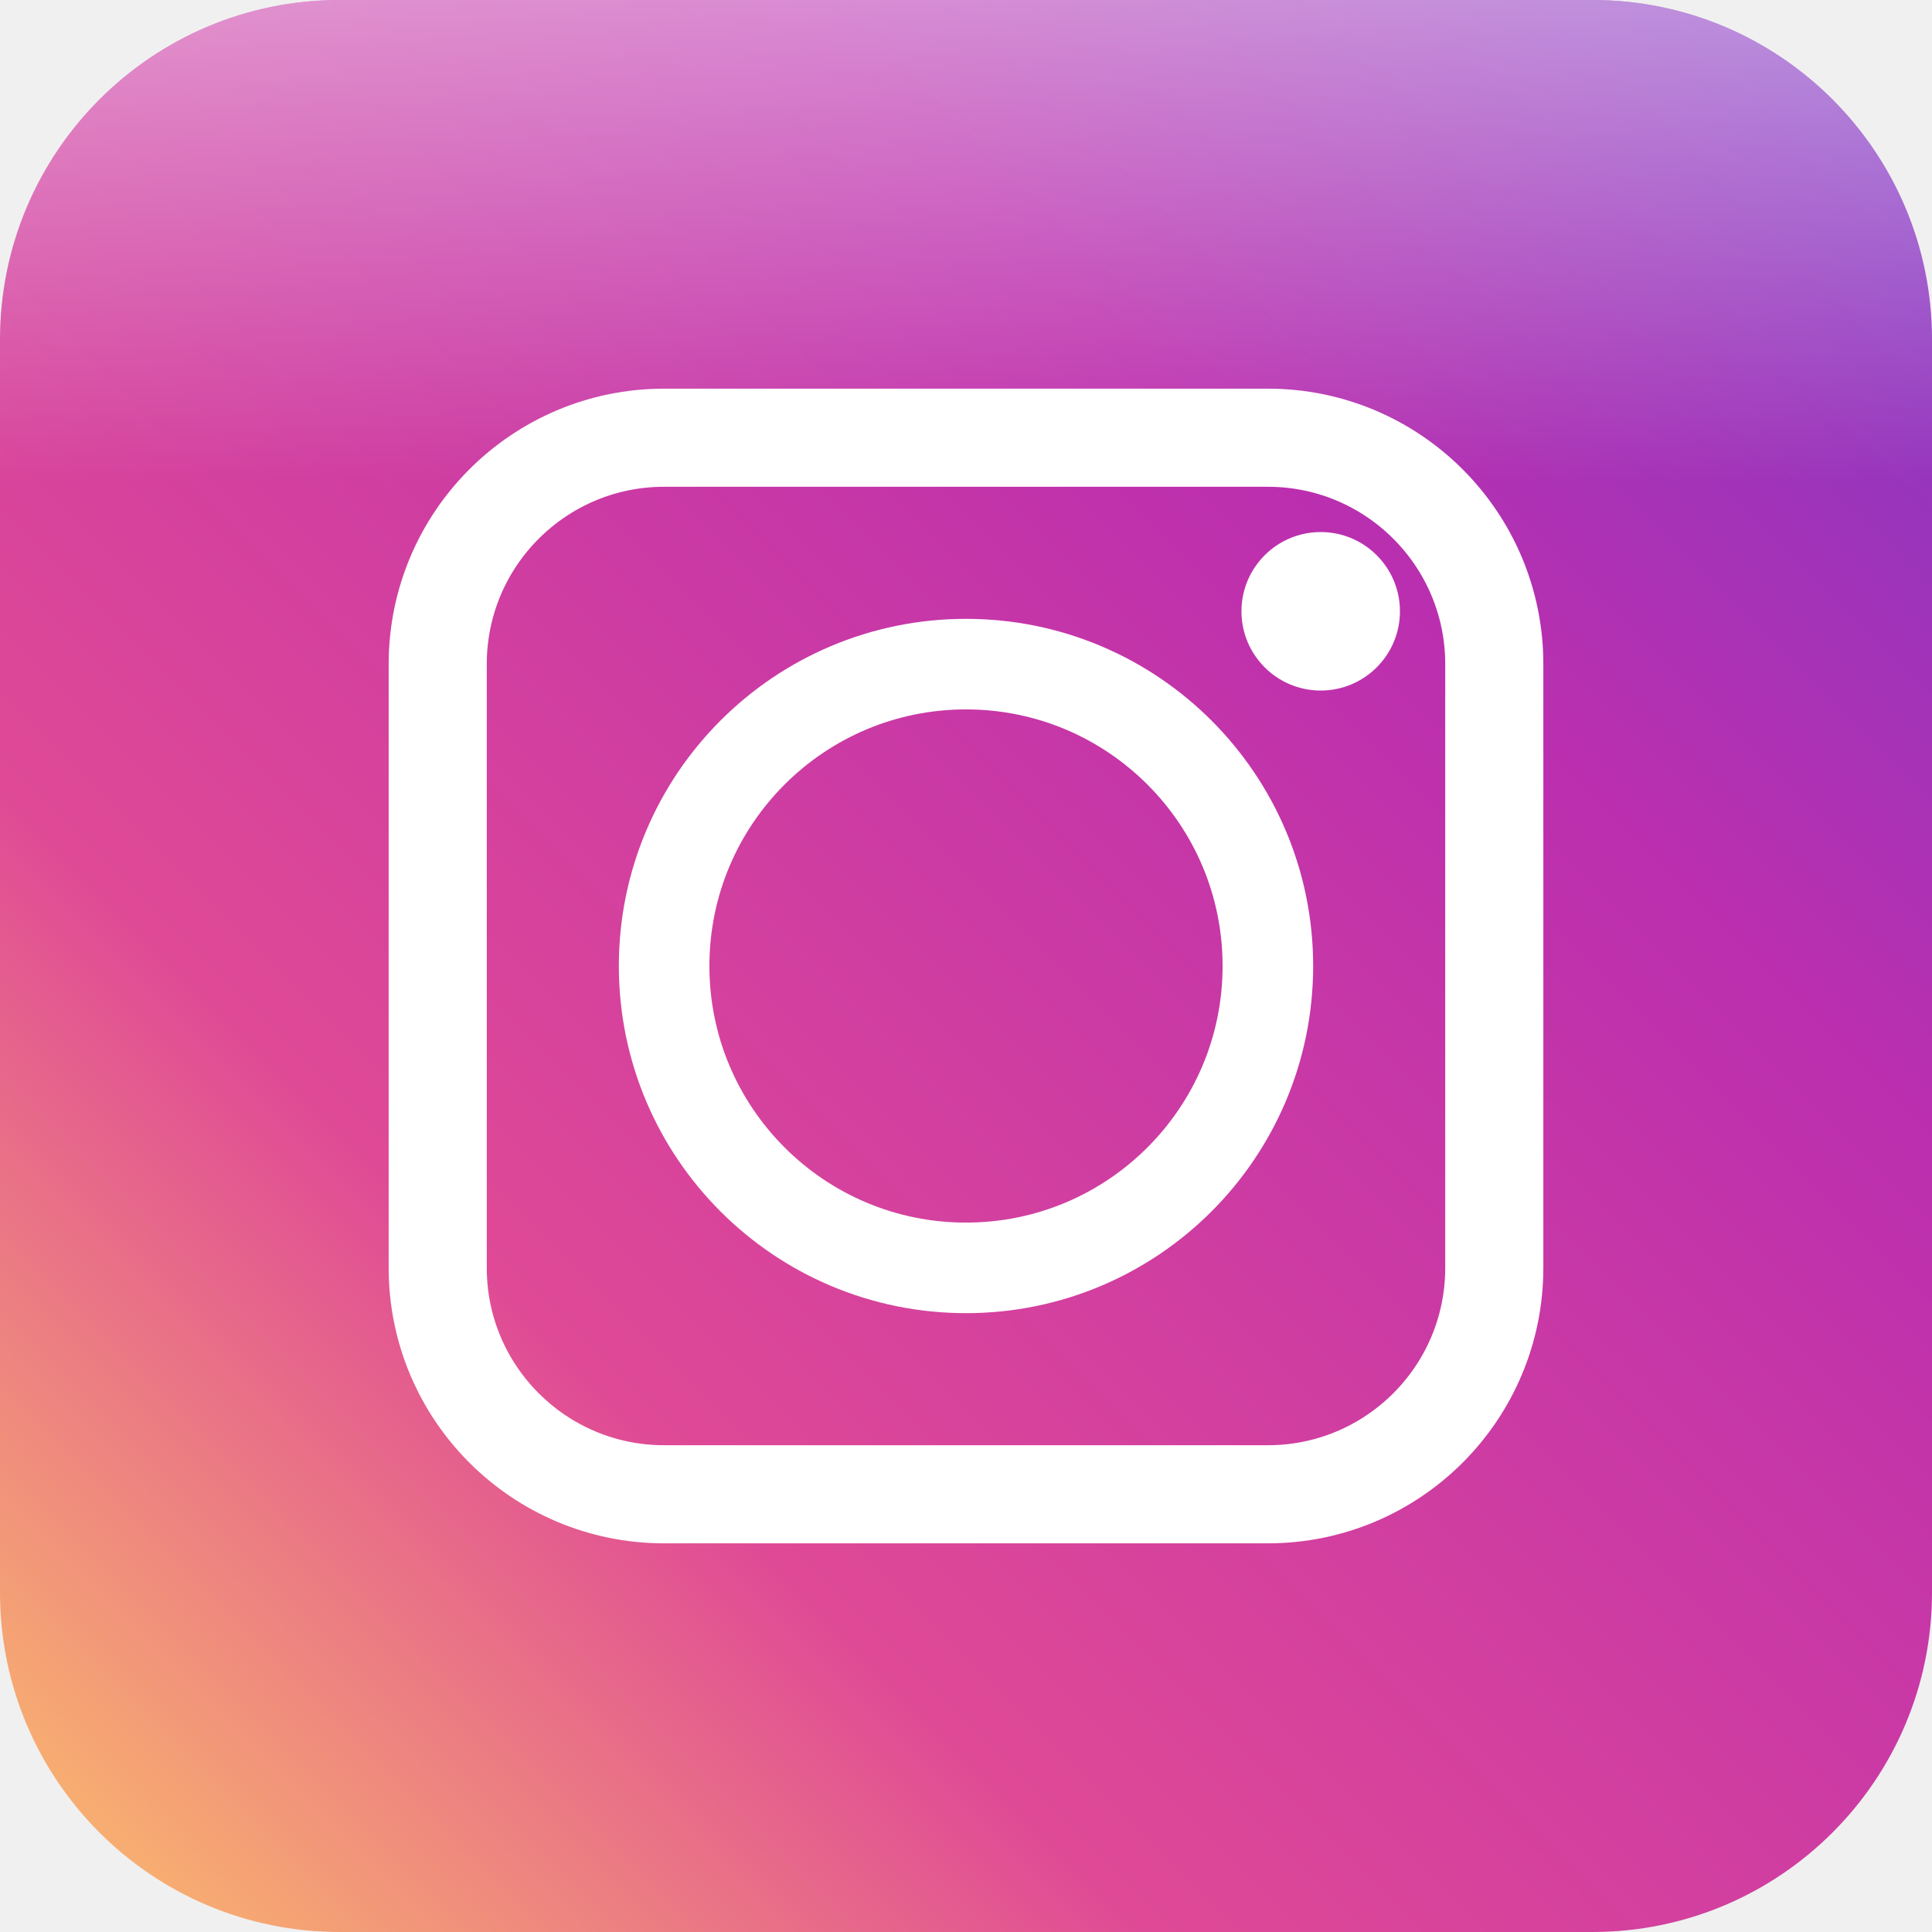
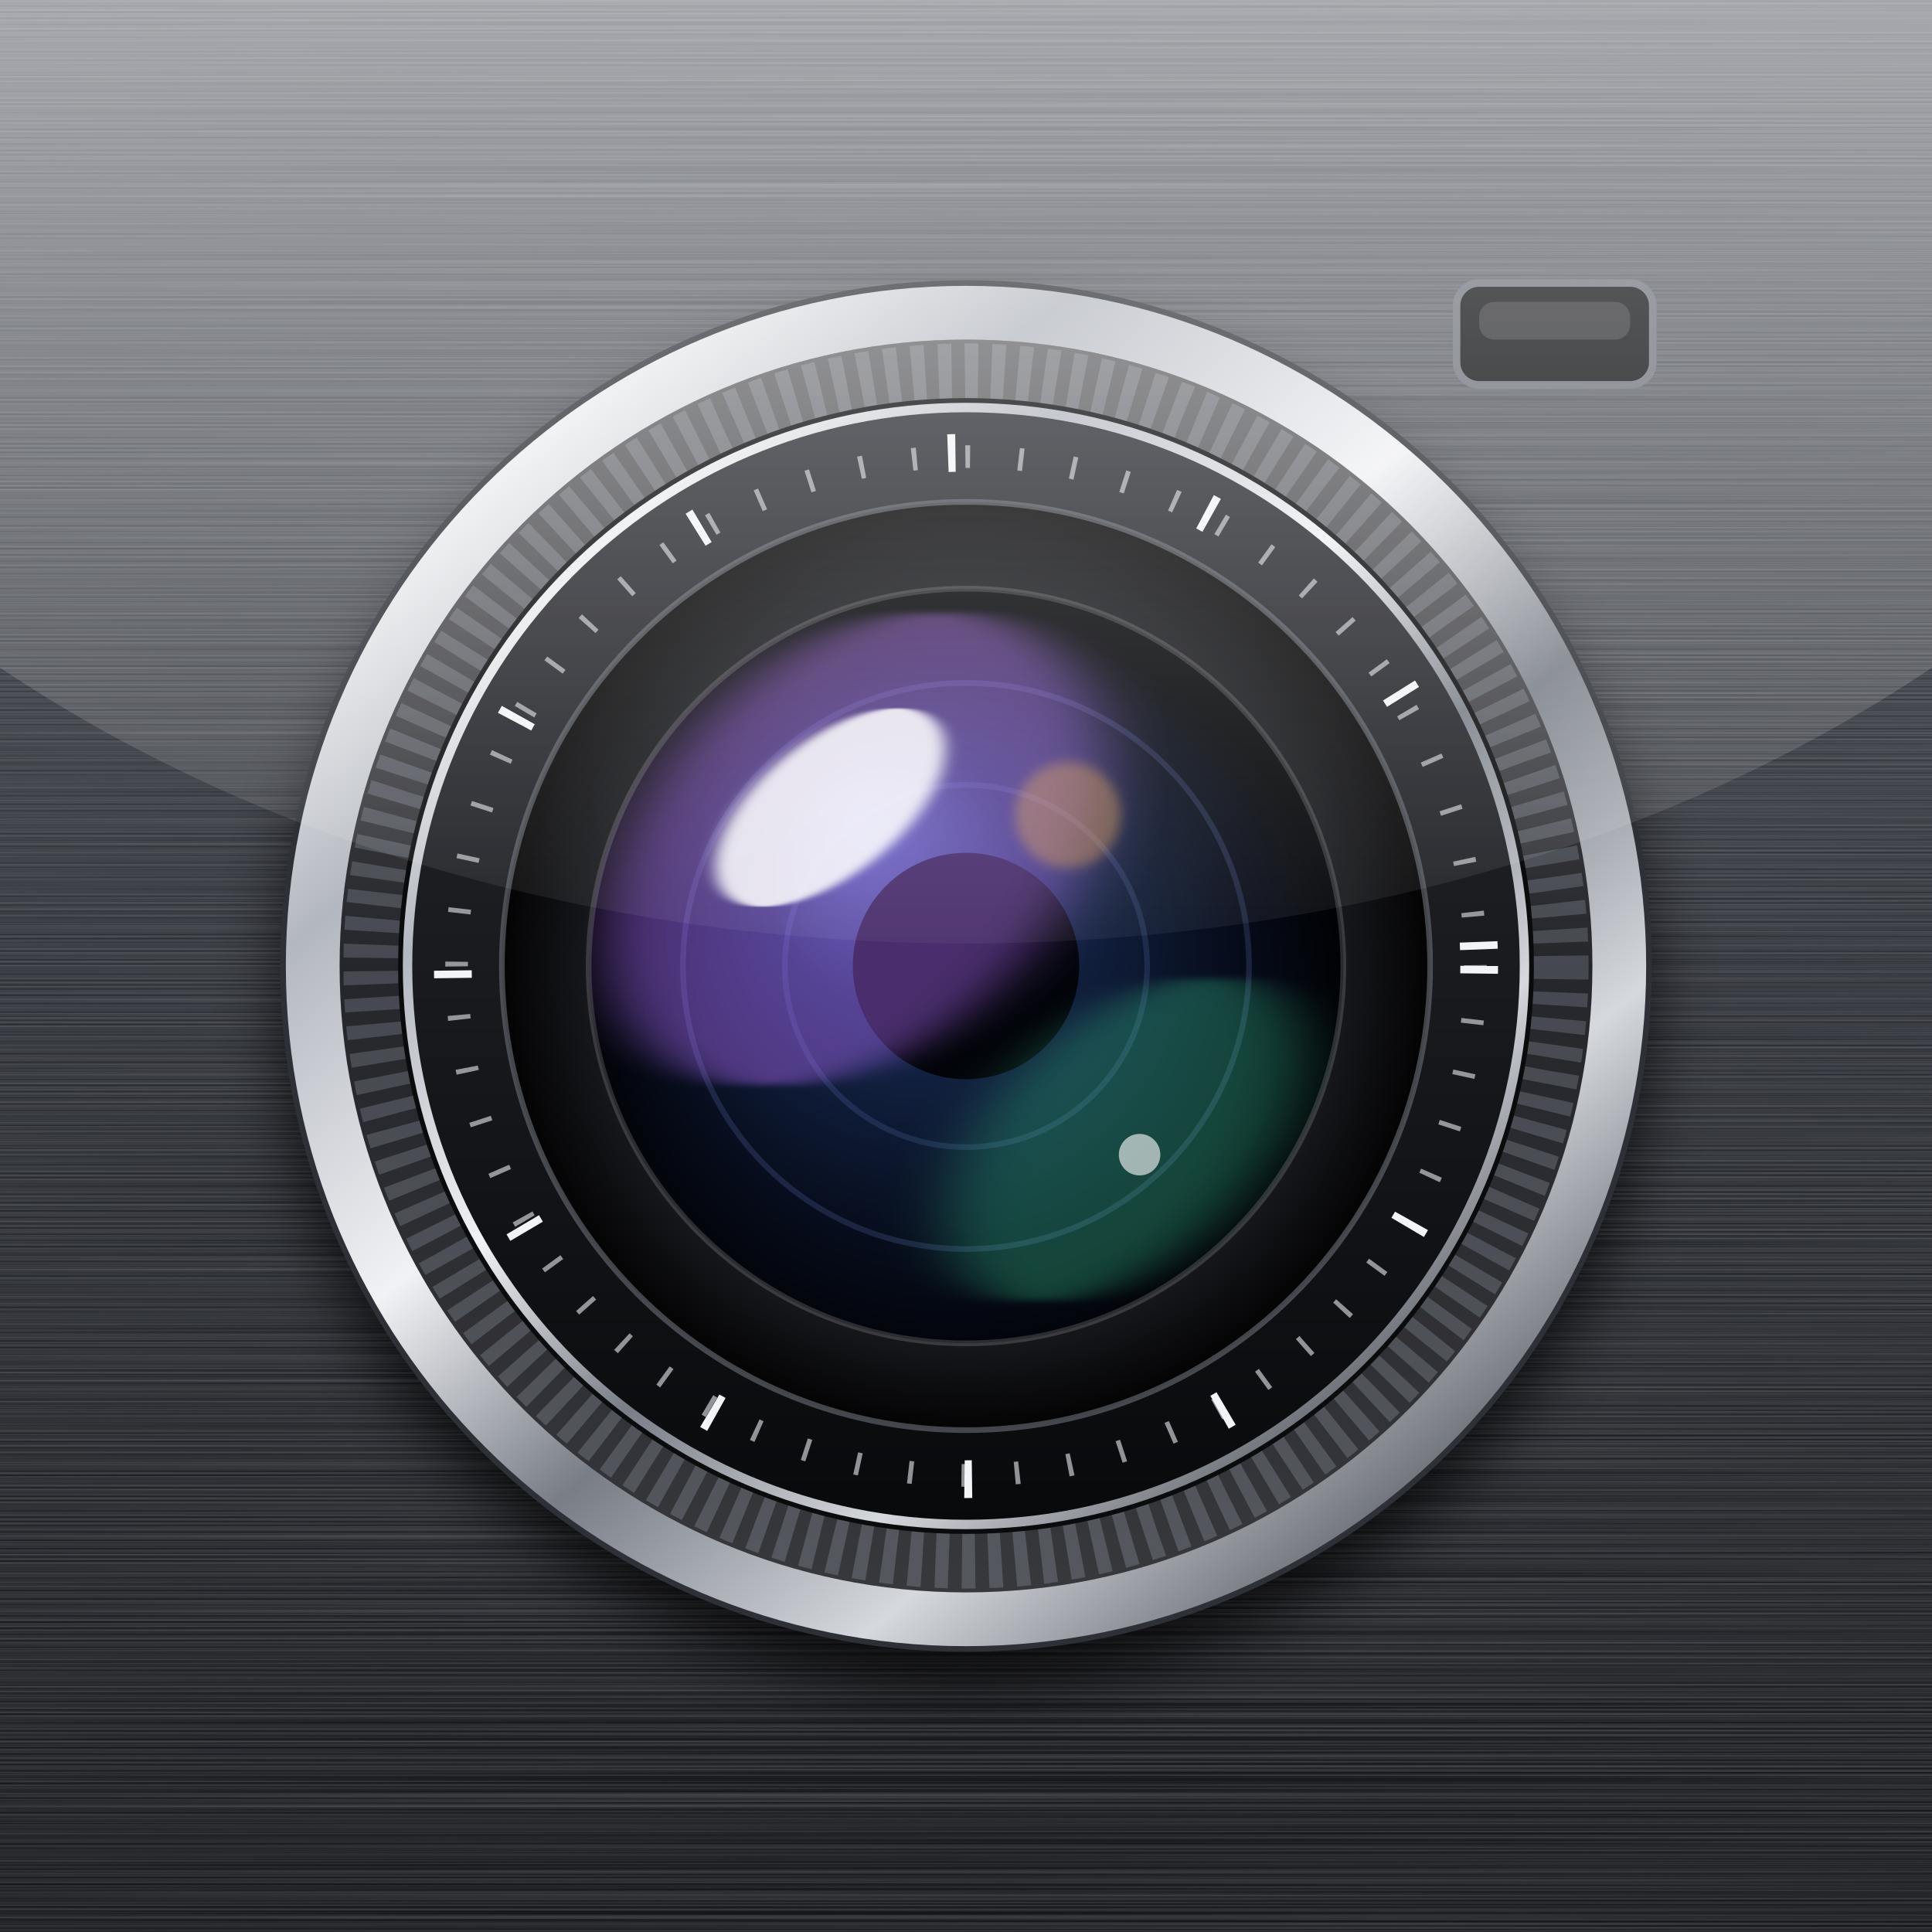
- <svg xmlns="http://www.w3.org/2000/svg" viewBox="0 0 1024 1024">
+ <svg xmlns="http://www.w3.org/2000/svg" viewBox="0 0 1024 1024" width="1024" height="1024">
  <defs>
-     <linearGradient id="bg" x1="0" y1="1" x2="1" y2="0">
-       <stop offset="0" stop-color="#FDC468" />
-       <stop offset="0.3" stop-color="#DF4996" />
-       <stop offset="0.7" stop-color="#BC2FAE" />
-       <stop offset="1" stop-color="#7B39C7" />
+     <linearGradient id="o-bg" x1="0" y1="0" x2="0" y2="1">
+       <stop offset="0" stop-color="#5a5e67" />
+       <stop offset="0.5" stop-color="#2c2f36" />
+       <stop offset="1" stop-color="#141519" />
    </linearGradient>
-     <linearGradient id="gloss" x1="0.5" y1="0" x2="0.5" y2="0.5">
-       <stop offset="0" stop-color="white" stop-opacity="0.45" />
-       <stop offset="1" stop-color="white" stop-opacity="0" />
+     <filter id="o-brush" x="0" y="0" width="1" height="1">
+       <feTurbulence type="fractalNoise" baseFrequency="0.001 0.9" numOctaves="2" seed="11" />
+       <feColorMatrix type="matrix" values="0 0 0 0 1  0 0 0 0 1  0 0 0 0 1  0.34 0 0 0 -0.09" />
+     </filter>
+     <filter id="o-shadow" x="-25%" y="-25%" width="150%" height="150%">
+       <feGaussianBlur in="SourceAlpha" stdDeviation="18" />
+       <feOffset dy="20" result="b" />
+       <feFlood flood-color="#000" flood-opacity="0.75" />
+       <feComposite in2="b" operator="in" />
+       <feMerge>
+         <feMergeNode />
+         <feMergeNode in="SourceGraphic" />
+       </feMerge>
+     </filter>
+     <filter id="o-blur3" x="-50%" y="-50%" width="200%" height="200%">
+       <feGaussianBlur stdDeviation="3" />
+     </filter>
+     <filter id="o-blur12" x="-50%" y="-50%" width="200%" height="200%">
+       <feGaussianBlur stdDeviation="12" />
+     </filter>
+     <linearGradient id="o-chrome" x1="0.15" y1="0.08" x2="0.85" y2="0.92">
+       <stop offset="0" stop-color="#ffffff" />
+       <stop offset="0.2" stop-color="#b3b7bf" />
+       <stop offset="0.42" stop-color="#f1f2f5" />
+       <stop offset="0.6" stop-color="#787d86" />
+       <stop offset="0.8" stop-color="#d5d8dd" />
+       <stop offset="1" stop-color="#565a62" />
+     </linearGradient>
+     <linearGradient id="o-knurl-sheen" x1="0" y1="0" x2="0" y2="1">
+       <stop offset="0" stop-color="#fff" stop-opacity="0.32" />
+       <stop offset="0.5" stop-color="#fff" stop-opacity="0.04" />
+       <stop offset="1" stop-color="#fff" stop-opacity="0.12" />
+     </linearGradient>
+     <linearGradient id="o-bezel" x1="0" y1="0" x2="0" y2="1">
+       <stop offset="0" stop-color="#2a2c32" />
+       <stop offset="1" stop-color="#08090b" />
+     </linearGradient>
+     <radialGradient id="o-inner" cx="0.5" cy="0.5" r="0.5">
+       <stop offset="0.75" stop-color="#1d1f24" />
+       <stop offset="1" stop-color="#040405" />
+     </radialGradient>
+     <radialGradient id="o-glass" cx="0.5" cy="0.55" r="0.5" fx="0.36" fy="0.3">
+       <stop offset="0" stop-color="#4466a8" />
+       <stop offset="0.35" stop-color="#15274c" />
+       <stop offset="0.75" stop-color="#070d1d" />
+       <stop offset="1" stop-color="#010205" />
+     </radialGradient>
+     <clipPath id="o-glass-clip">
+       <circle cx="512" cy="512" r="200" />
+     </clipPath>
+     <linearGradient id="o-gloss" gradientUnits="userSpaceOnUse" x1="0" y1="0" x2="0" y2="500">
+       <stop offset="0" stop-color="#fff" stop-opacity="0.42" />
+       <stop offset="1" stop-color="#fff" stop-opacity="0.05" />
    </linearGradient>
  </defs>
-   <rect width="1024" height="1024" rx="180" fill="url(#bg)" />
-   <rect width="1024" height="512" rx="180" fill="url(#gloss)" />
-   <rect x="232" y="232" width="560" height="560" rx="120" fill="none" stroke="white" stroke-width="52" />
-   <circle cx="512" cy="512" r="160" fill="none" stroke="white" stroke-width="48" />
-   <circle cx="700" cy="324" r="42" fill="white" />
+   <rect width="1024" height="1024" fill="url(#o-bg)" />
+   <rect width="1024" height="1024" fill="#000" filter="url(#o-brush)" />
+   <rect x="772" y="150" width="104" height="54" rx="12" fill="#07080a" stroke="#6d717a" stroke-width="4" />
+   <rect x="784" y="160" width="80" height="20" rx="8" fill="#fff" opacity="0.14" />
+   <circle cx="512" cy="512" r="362" fill="url(#o-chrome)" filter="url(#o-shadow)" />
+   <circle cx="512" cy="512" r="362" fill="none" stroke="#2d3036" stroke-width="3" />
+   <circle cx="512" cy="512" r="332" fill="#1c1d22" />
+   <circle cx="512" cy="512" r="315" fill="none" stroke="#3e4149" stroke-width="30" stroke-dasharray="7 7" />
+   <circle cx="512" cy="512" r="332" fill="url(#o-knurl-sheen)" />
+   <circle cx="512" cy="512" r="299" fill="url(#o-bezel)" stroke="#0a0b0d" stroke-width="4" />
+   <circle cx="512" cy="512" r="296" fill="none" stroke="url(#o-chrome)" stroke-width="5" />
+   <circle cx="512" cy="512" r="270" fill="none" stroke="#c9ccd2" stroke-width="12" stroke-dasharray="2.5 25.77" opacity="0.7" />
+   <circle cx="512" cy="512" r="272" fill="none" stroke="#f2f4f7" stroke-width="20" stroke-dasharray="4 137.37" />
+   <circle cx="512" cy="512" r="246" fill="url(#o-inner)" />
+   <circle cx="512" cy="512" r="246" fill="none" stroke="#6b6f78" stroke-width="3" opacity="0.6" />
+   <circle cx="512" cy="512" r="200" fill="url(#o-glass)" />
+   <g clip-path="url(#o-glass-clip)">
+     <circle cx="512" cy="512" r="150" fill="none" stroke="#8aa8ff" stroke-opacity="0.16" stroke-width="3" />
+     <circle cx="512" cy="512" r="96" fill="none" stroke="#8aa8ff" stroke-opacity="0.14" stroke-width="3" />
+     <circle cx="512" cy="512" r="60" fill="#02040a" />
+     <ellipse cx="452" cy="450" rx="150" ry="105" transform="rotate(-40 452 450)" fill="#b46cff" opacity="0.4" filter="url(#o-blur12)" />
+     <ellipse cx="596" cy="604" rx="110" ry="64" transform="rotate(-40 596 604)" fill="#45ffb0" opacity="0.24" filter="url(#o-blur12)" />
+     <circle cx="566" cy="432" r="28" fill="#ffb347" opacity="0.35" filter="url(#o-blur3)" />
+     <ellipse cx="440" cy="428" rx="72" ry="36" transform="rotate(-38 440 428)" fill="#fff" opacity="0.85" filter="url(#o-blur3)" />
+     <circle cx="604" cy="612" r="11" fill="#fff" opacity="0.6" />
+   </g>
+   <circle cx="512" cy="512" r="200" fill="none" stroke="#fff" stroke-opacity="0.16" stroke-width="3" />
+   <ellipse cx="512" cy="-60" rx="760" ry="560" fill="url(#o-gloss)" />
</svg>
